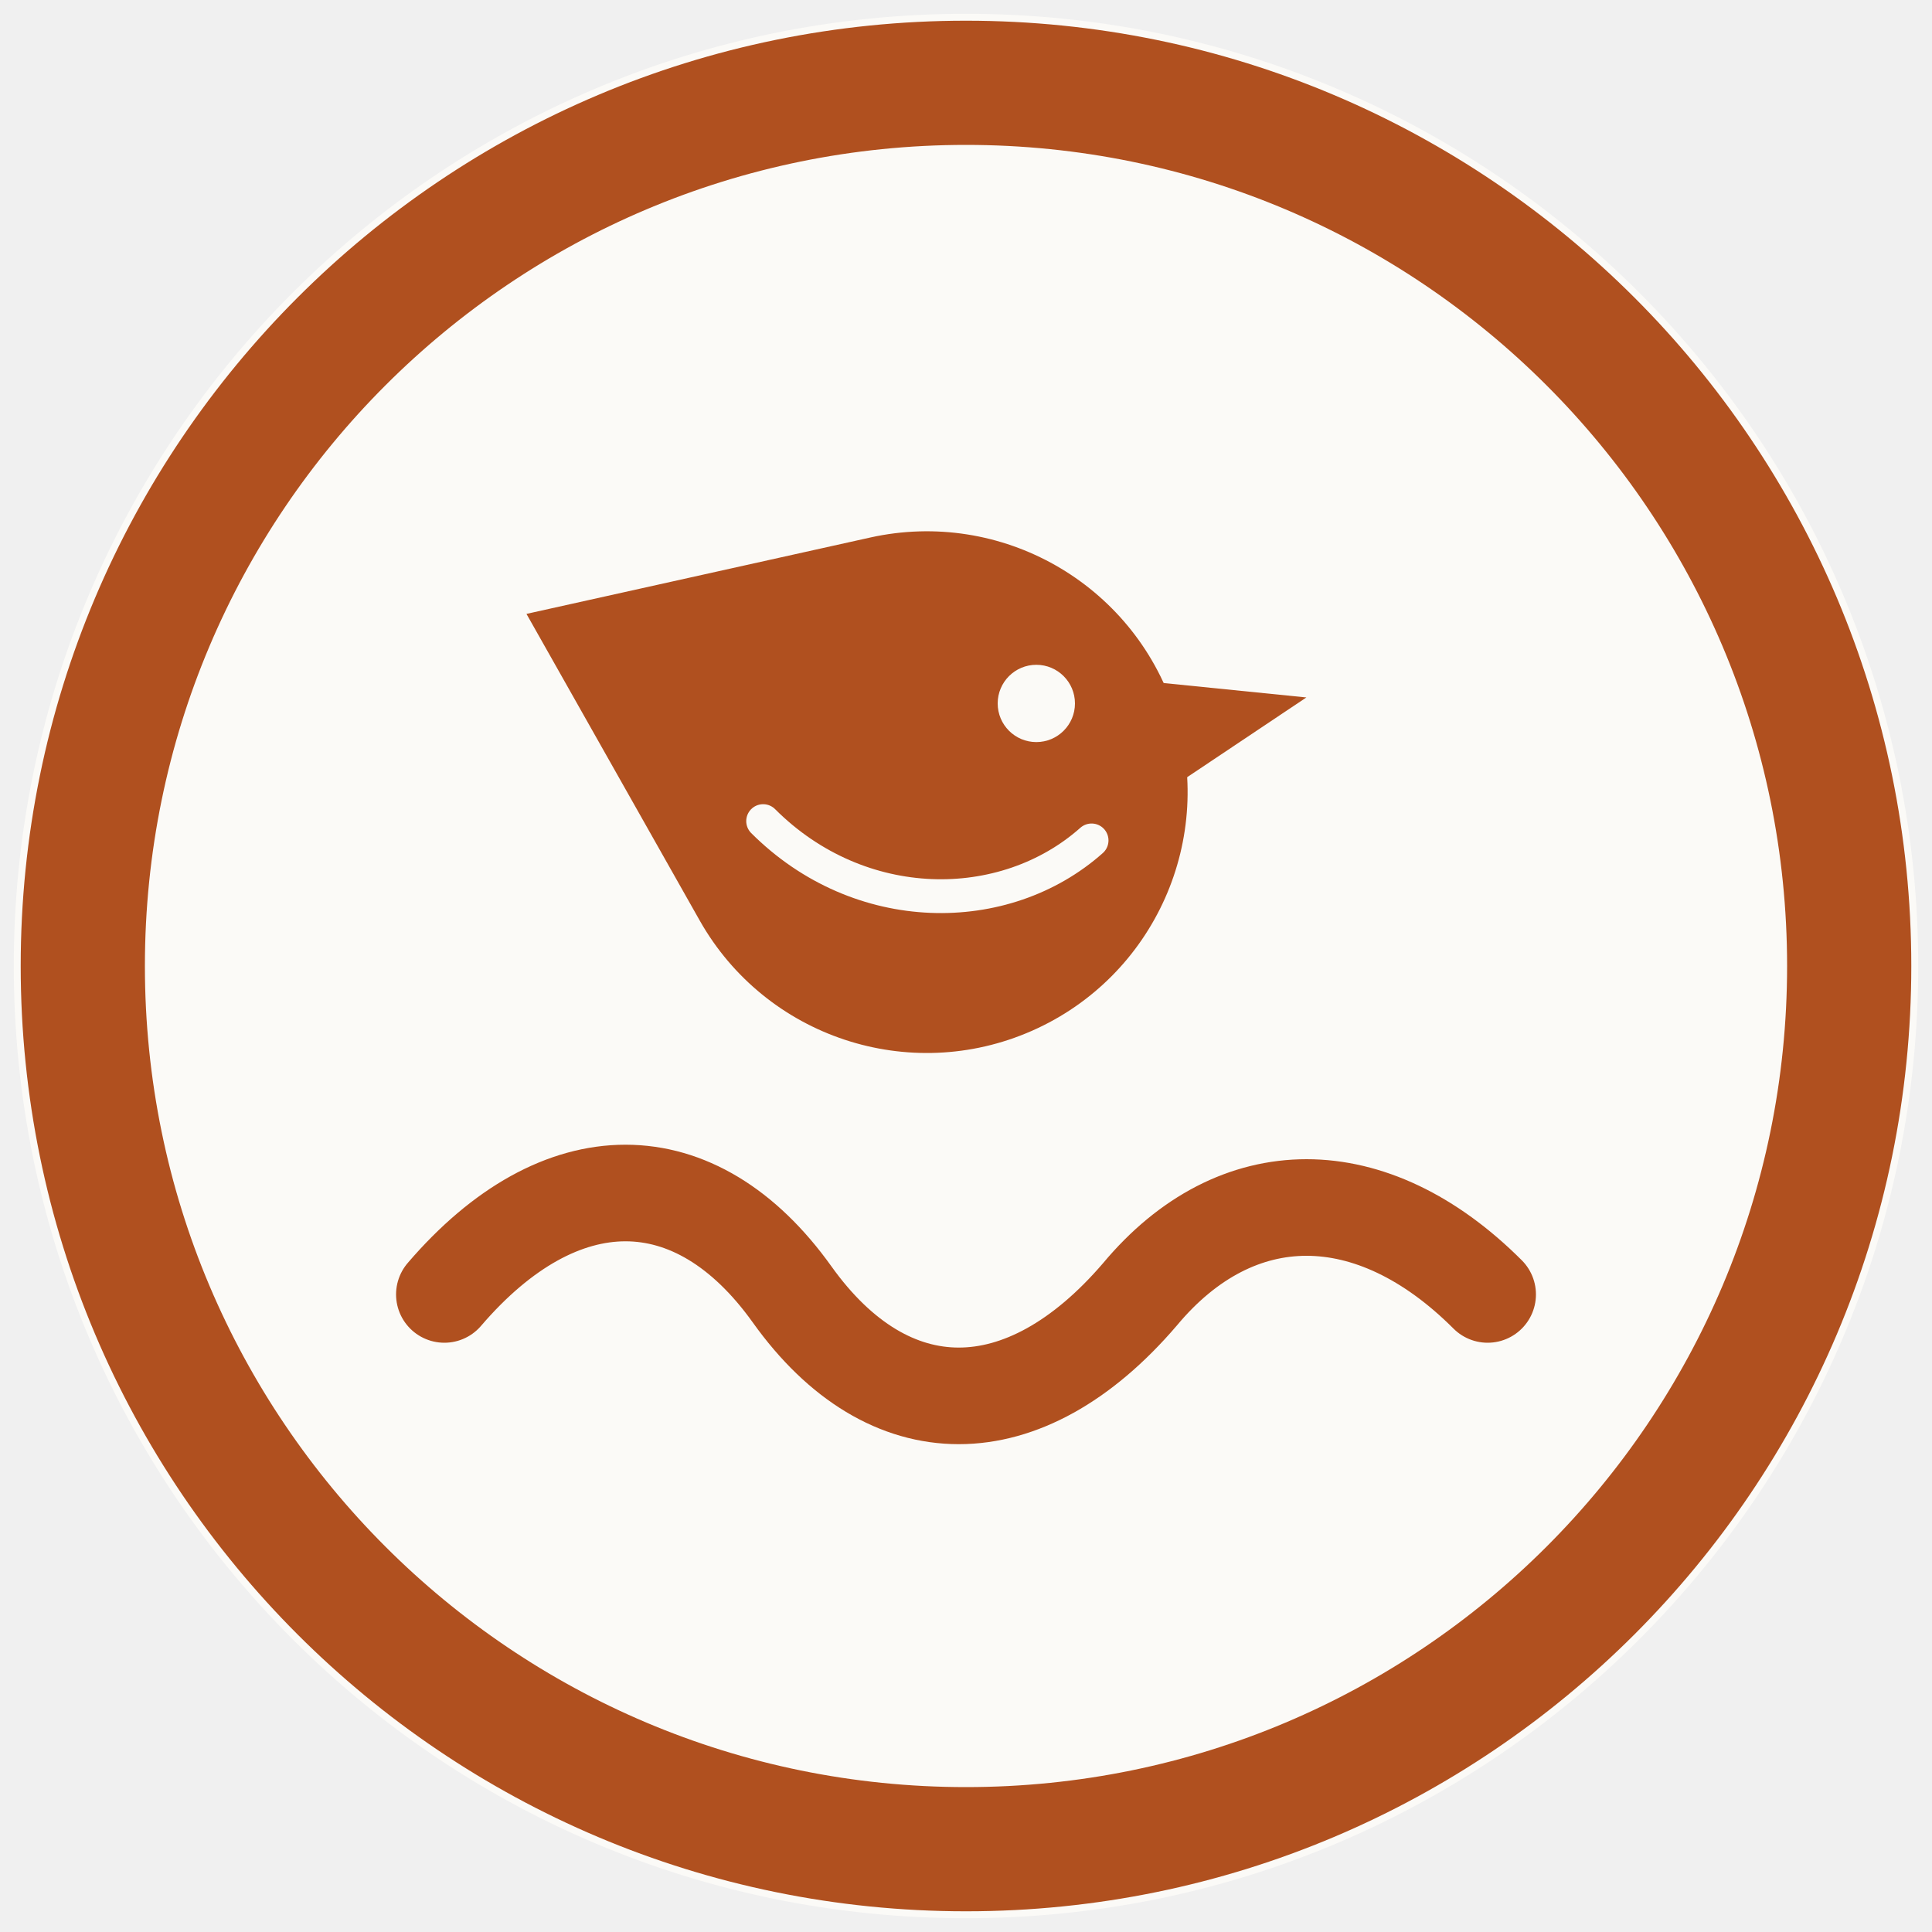
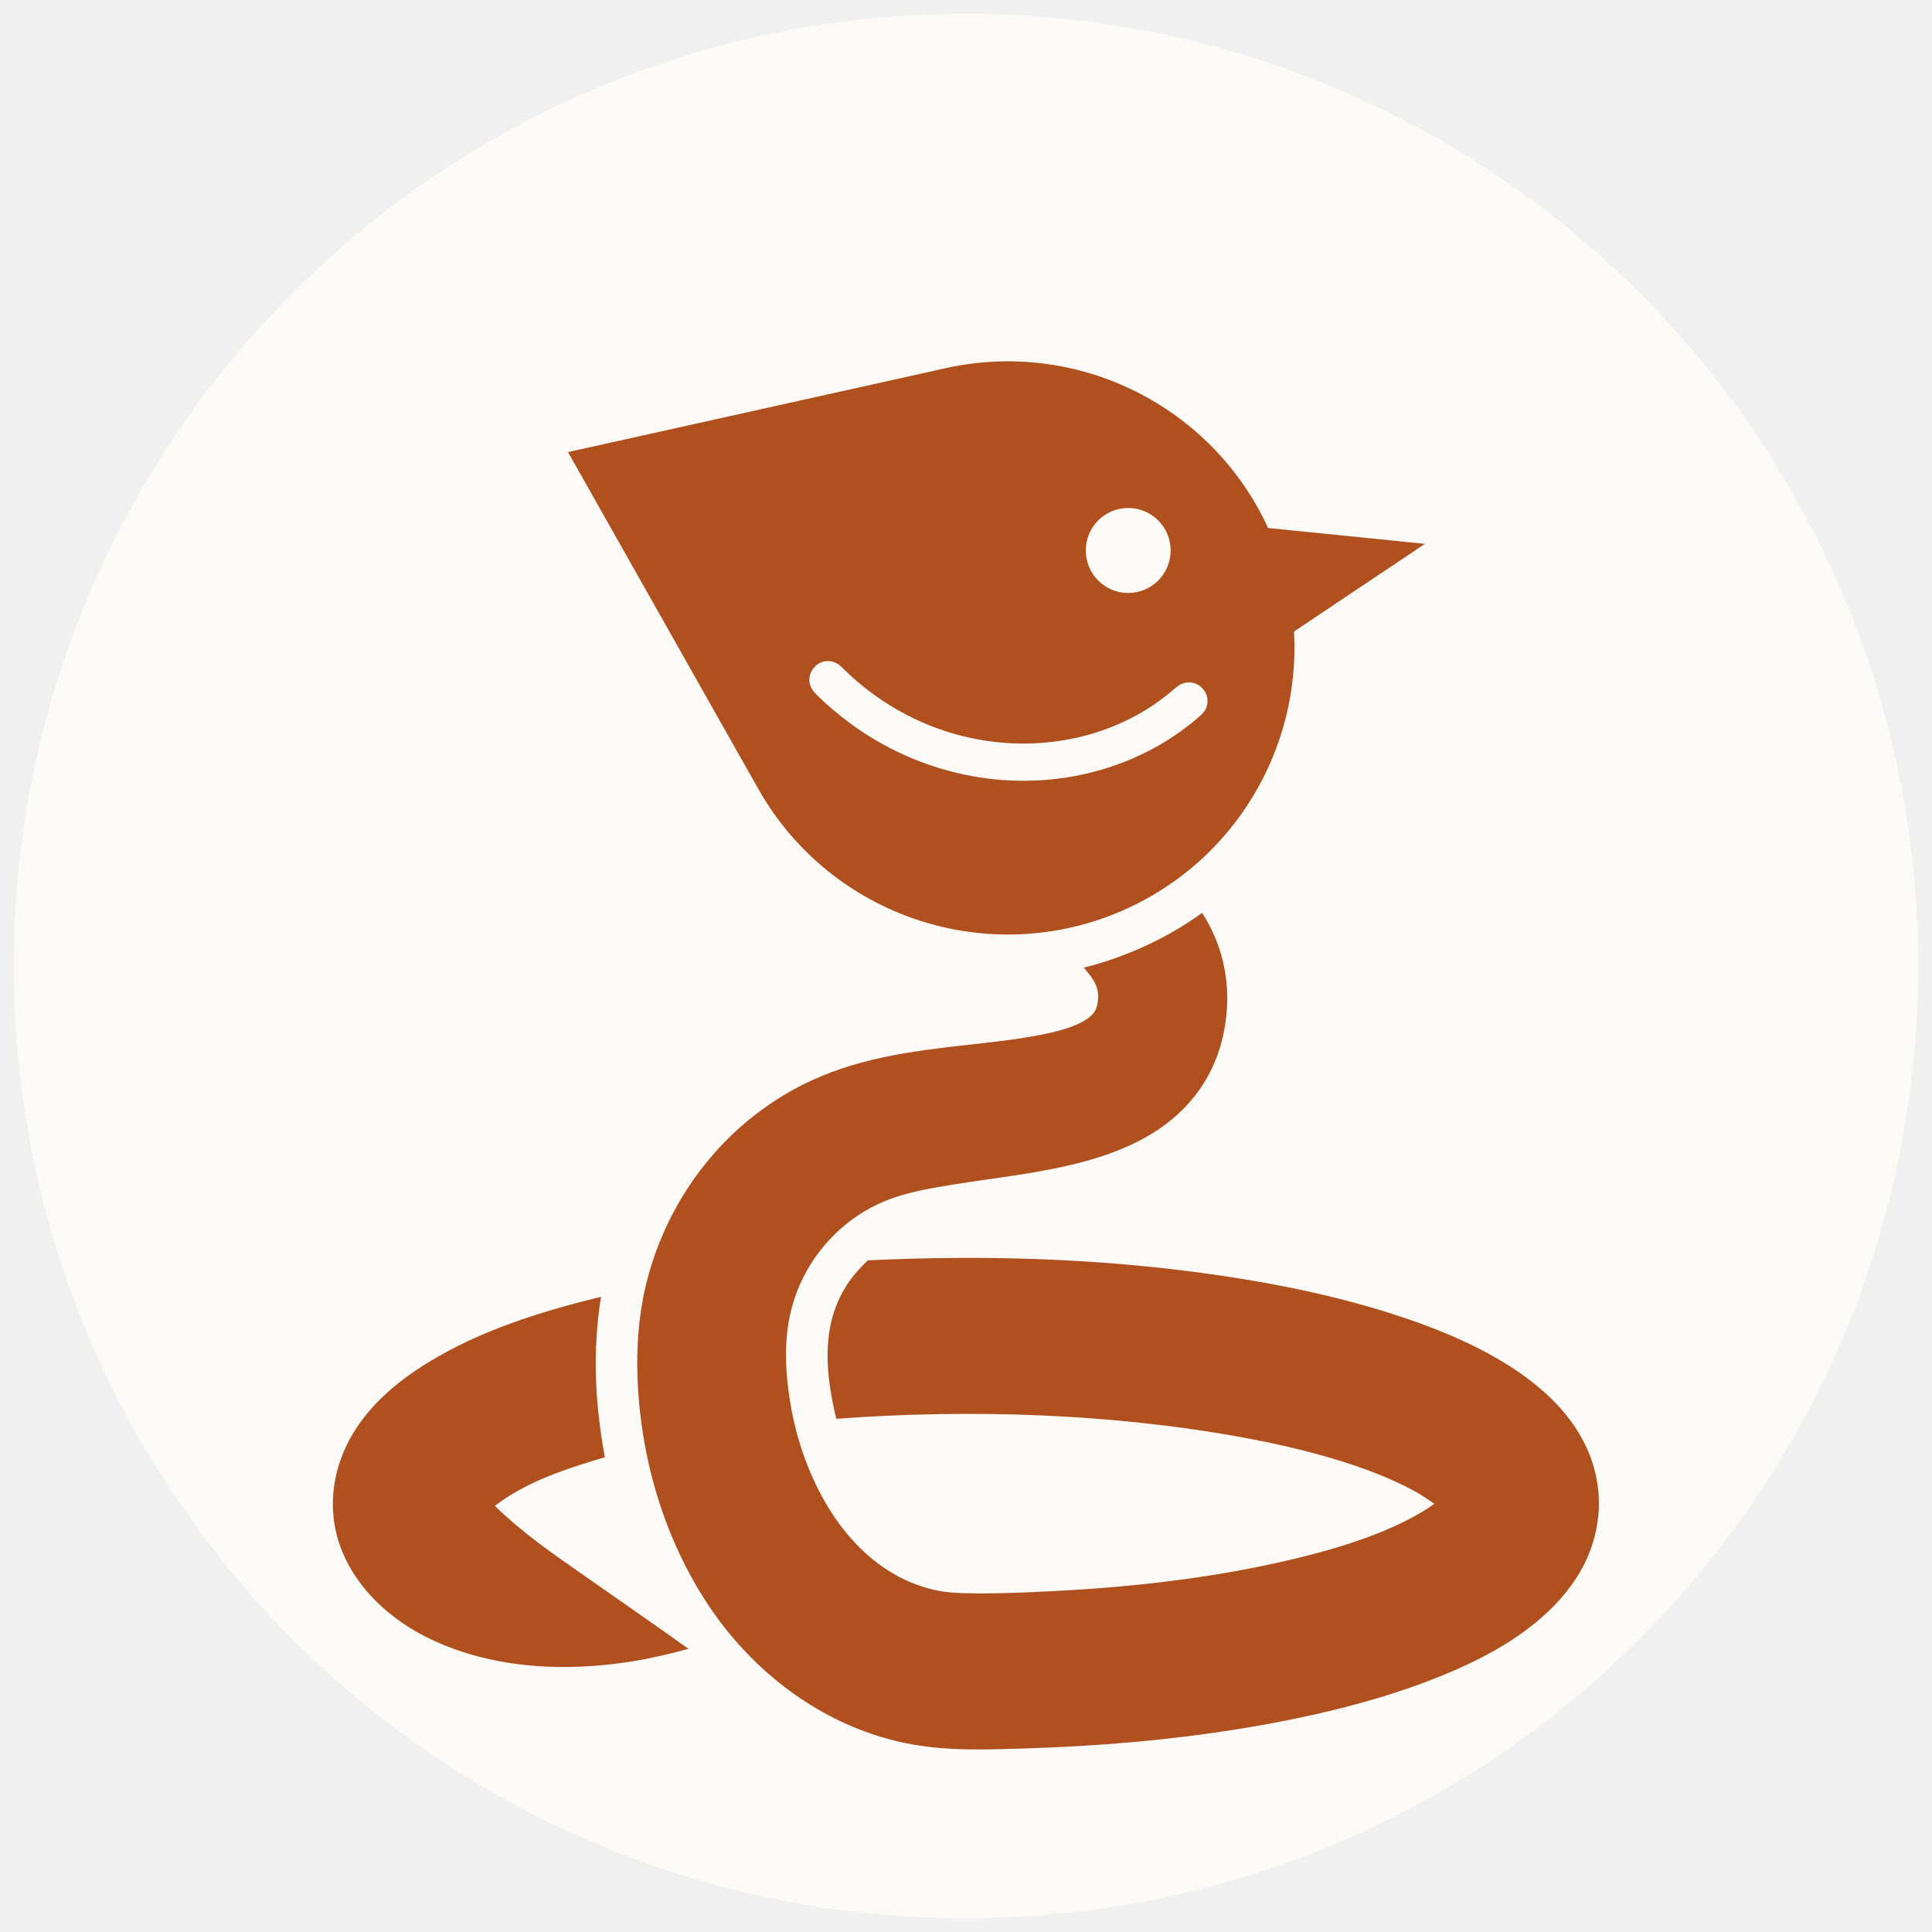
<svg xmlns="http://www.w3.org/2000/svg" viewBox="0 0 140 140" width="140" height="140">
-   <defs>
-     <mask id="mon" maskUnits="userSpaceOnUse" x="0" y="0" width="140" height="140">
-       <rect width="140" height="140" fill="#000" />
-       <circle cx="70" cy="70" r="64" fill="none" stroke="#fff" stroke-width="9" />
-       <g transform="translate(70 70) scale(0.7) translate(-70 -70)">
-         <g transform="translate(66 52) scale(0.5)">
-           <path d="M-83 -36.9L-11.84 -52.71A54 54 0 1 1 -47.14 26.57Z" fill="#fff" />
-           <path d="M47.94 0.82L78.47 -19.6L41.93 -23.29Z" fill="#fff" />
-           <circle cx="22.56" cy="-18.36" r="8" fill="#000" />
-           <path d="M-34 6C-14 26 16 26 34 10" fill="none" stroke="#000" stroke-width="7" stroke-linecap="round" />
-         </g>
-         <path d="M16 104C28 90 42 90 52 104C62 118 76 118 88 104C98 92 112 92 124 104" fill="none" stroke="#fff" stroke-width="10" stroke-linecap="round" />
-       </g>
-     </mask>
-   </defs>
  <circle cx="70" cy="70" r="69" fill="#FBFAF7" />
-   <rect width="140" height="140" fill="#B0501F" mask="url(#mon)" />
+   <path fill="#B0501F" d="M60.6 102.81C59.85 99.69 59.48 96.33 61.17 93.43C61.64 92.62 62.21 91.98 62.88 91.33C71.04 90.94 79.27 91.16 87.37 92.28C92.58 93 97.79 94.06 102.75 95.84C108.18 97.79 114.94 101.33 115.78 107.71C115.89 108.49 115.89 109.3 115.79 110.08C115.67 111.11 115.37 112.12 114.94 113.06C114.38 114.26 113.59 115.34 112.67 116.3C110.48 118.57 107.61 120.13 104.71 121.33C99.99 123.29 94.65 124.51 89.62 125.31C84.63 126.11 79.58 126.53 74.54 126.69C74.43 126.7 74.31 126.7 74.2 126.7C70.88 126.81 67.71 126.92 64.46 126.04C59.52 124.71 55.25 121.59 52.19 117.53C50.64 115.46 49.39 113.16 48.45 110.76C47.27 107.77 46.56 104.6 46.29 101.4C46.11 99.26 46.13 97.09 46.45 94.96C47.12 90.45 49.23 86.17 52.39 82.88C53.49 81.73 54.72 80.71 56.05 79.83C59.73 77.39 63.57 76.53 67.88 75.98C70.33 75.66 72.81 75.48 75.24 75.02C76.43 74.79 77.93 74.47 78.92 73.73C79.06 73.63 79.15 73.5 79.27 73.38C79.3 73.3 79.37 73.23 79.4 73.14C79.56 72.76 79.61 72.33 79.56 71.92C79.48 71.26 79.04 70.71 78.62 70.22C78.59 70.18 78.56 70.15 78.53 70.12C79.91 69.78 81.27 69.31 82.63 68.71C84.25 68 85.74 67.14 87.11 66.15C87.87 67.34 88.45 68.67 88.74 70.24C88.92 71.21 88.97 72.2 88.9 73.19C88.81 74.45 88.54 75.7 88.06 76.87C87.67 77.83 87.14 78.73 86.49 79.53C82.48 84.5 74.94 84.89 69.11 85.83C67.44 86.1 65.74 86.38 64.16 87.02C61.4 88.14 59.17 90.36 57.97 93.07C57.45 94.25 57.13 95.51 57.02 96.79C56.84 98.79 57.07 100.85 57.49 102.81C58.5 107.43 61.12 112.36 65.56 114.47C66.44 114.88 67.38 115.18 68.34 115.33C70.09 115.6 74.35 115.4 76.28 115.3C82.18 115 88.11 114.33 93.87 112.94C96.92 112.21 100.36 111.16 103.06 109.55C103.37 109.37 103.65 109.17 103.94 108.97C103.49 108.66 103.05 108.36 102.57 108.09C99.07 106.15 94.13 104.92 90.2 104.19C80.63 102.42 70.3 102.09 60.6 102.81ZM41.16 32.76L68.52 26.68C78.17 24.54 87.86 29.48 91.89 38.26L103.26 39.41L93.77 45.76C94.25 54.22 89.5 62.38 81.42 65.95C71.65 70.26 60.2 66.46 54.95 57.17ZM49.89 119.48C48.56 119.84 47.23 120.16 45.87 120.38C40.85 121.2 35.38 120.92 30.78 118.57C26.36 116.3 23.16 111.94 24.38 106.79C24.61 105.84 24.98 104.92 25.47 104.06C26.77 101.8 28.83 100.07 31.04 98.72C34.86 96.38 39.22 95.03 43.55 93.97C42.92 97.95 43.11 101.65 43.83 105.6C41.38 106.32 38.9 107.12 36.72 108.51C36.43 108.7 36.15 108.91 35.86 109.12C37.9 111.11 40.05 112.58 42.37 114.2C44.88 115.96 47.4 117.7 49.89 119.48ZM59.05 50.21C59.8 50.99 60.81 51.83 61.68 52.47C66.6 56.06 72.87 57.44 78.81 56.04C81.19 55.48 83.47 54.47 85.47 53.06C85.91 52.74 86.35 52.4 86.76 52.05C87.02 51.83 87.27 51.62 87.4 51.31C87.75 50.46 87.15 49.51 86.24 49.45C85.84 49.43 85.51 49.57 85.21 49.83C84.47 50.47 83.69 51.05 82.85 51.55C78.22 54.3 72.44 54.57 67.47 52.61C65.8 51.95 64.22 51.05 62.8 49.94C62.31 49.56 61.84 49.16 61.39 48.73C61.12 48.47 60.87 48.16 60.51 48.01C59.18 47.47 58.01 49.12 59.05 50.21ZM84.83 39.89C84.83 38.19 83.45 36.81 81.75 36.81C80.05 36.81 78.68 38.19 78.68 39.89C78.68 41.59 80.05 42.97 81.75 42.97C83.45 42.97 84.83 41.59 84.83 39.89Z" />
</svg>
